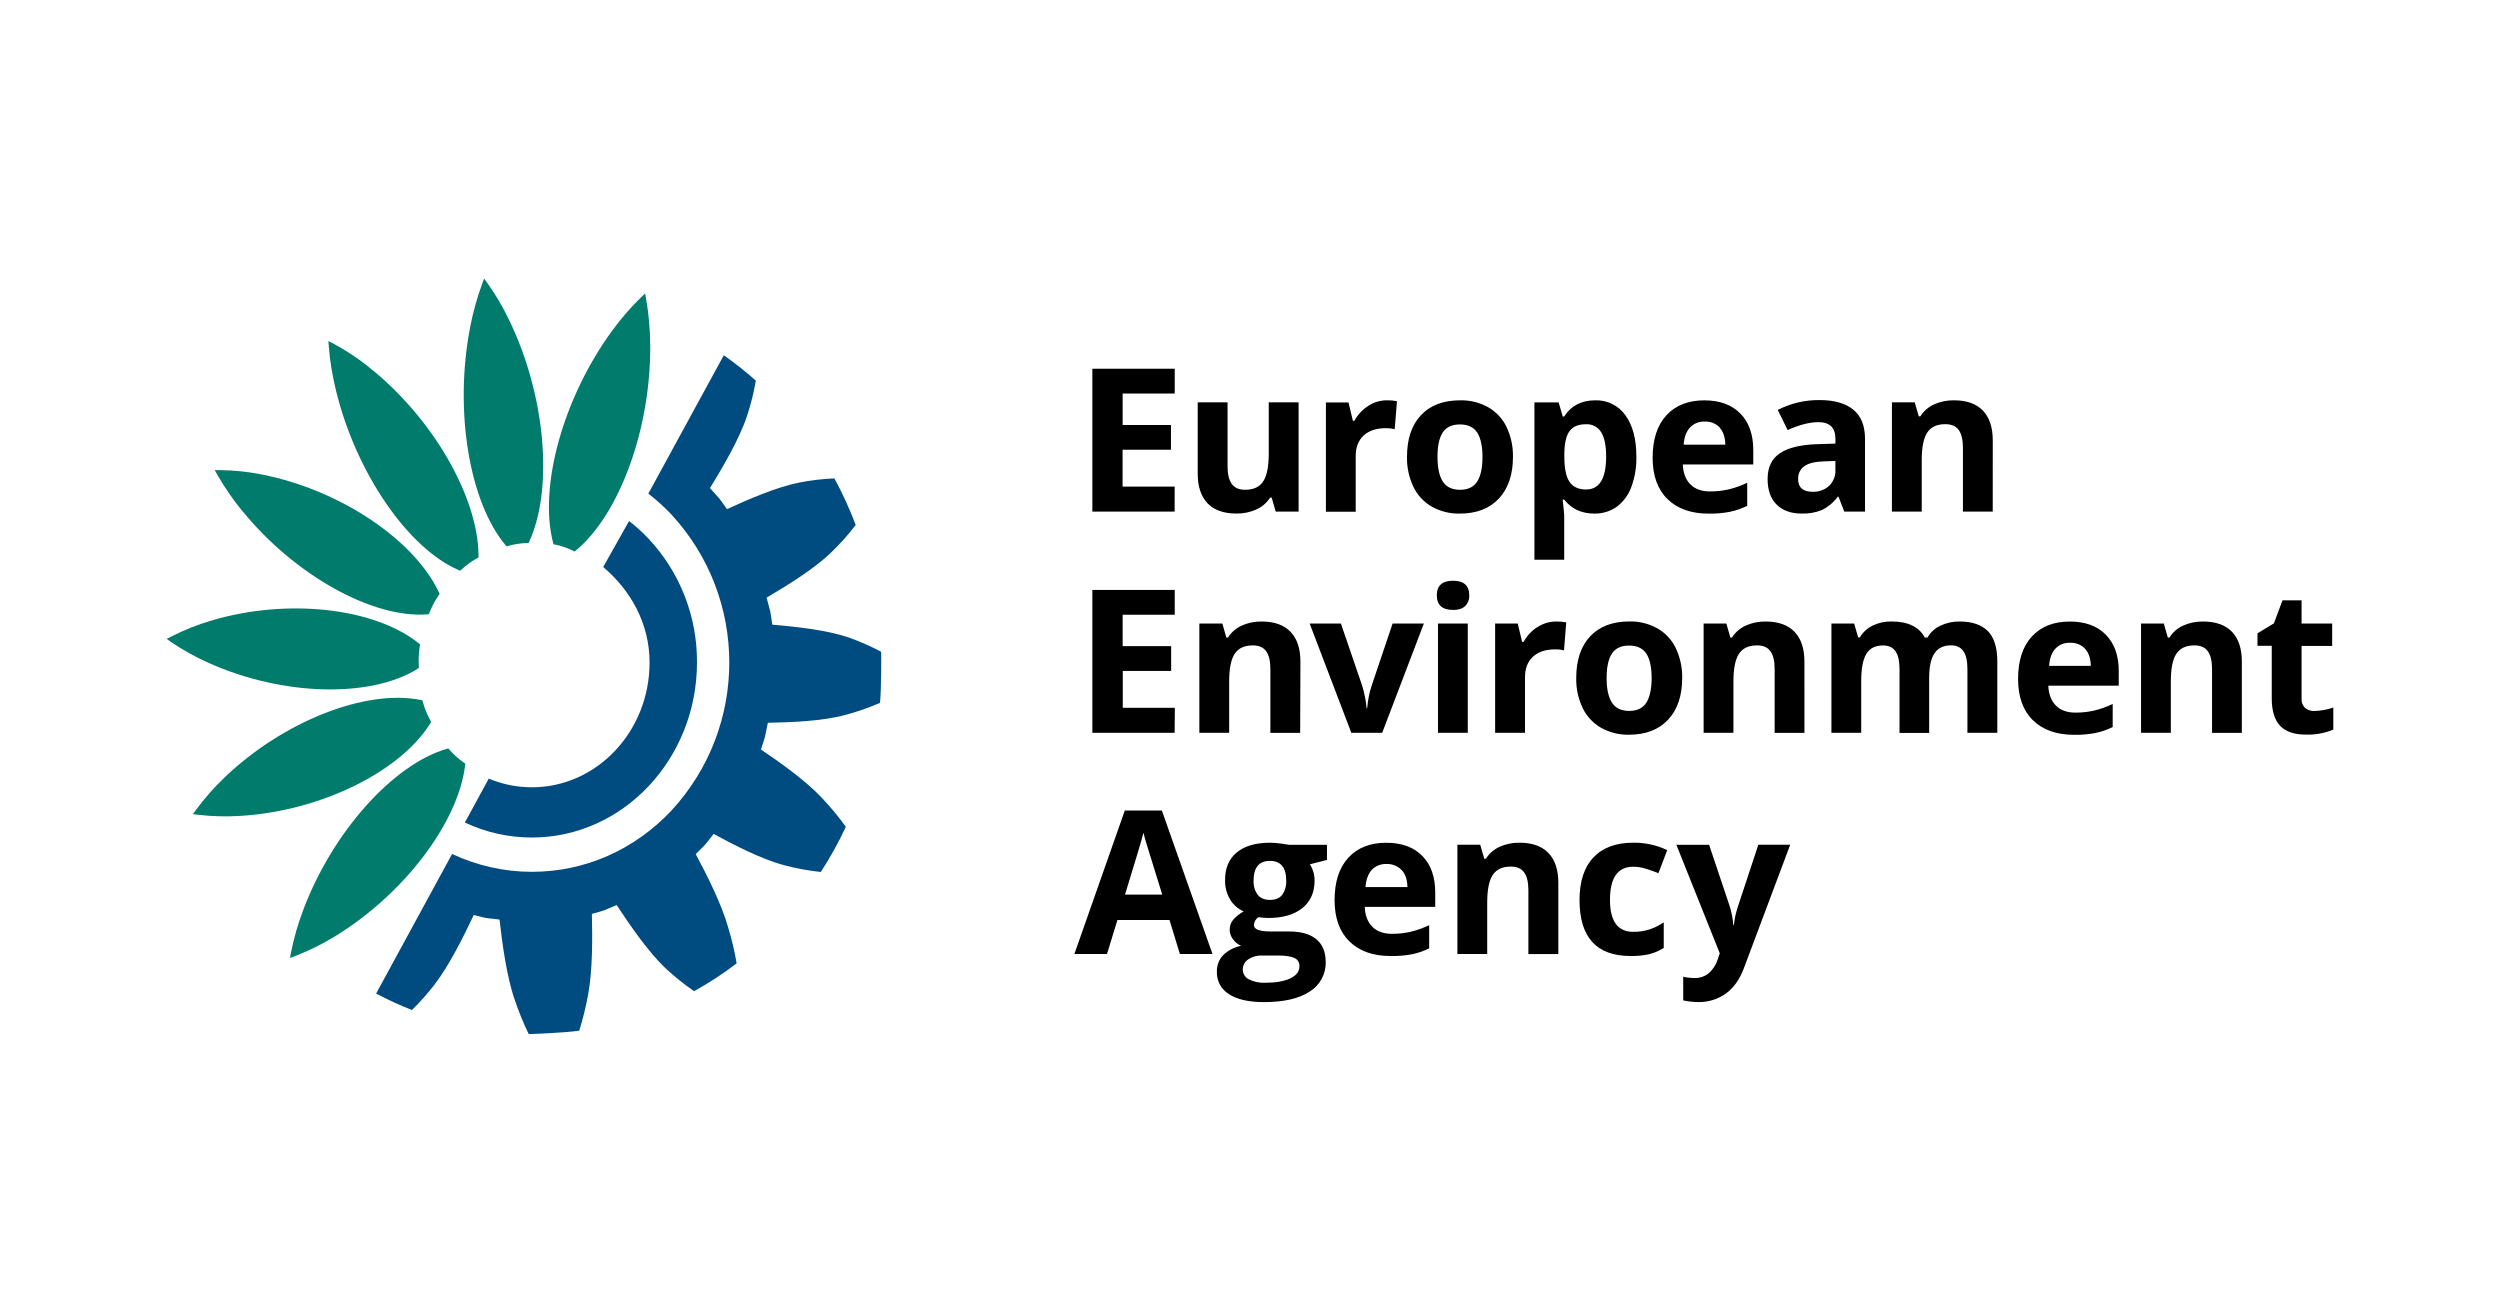
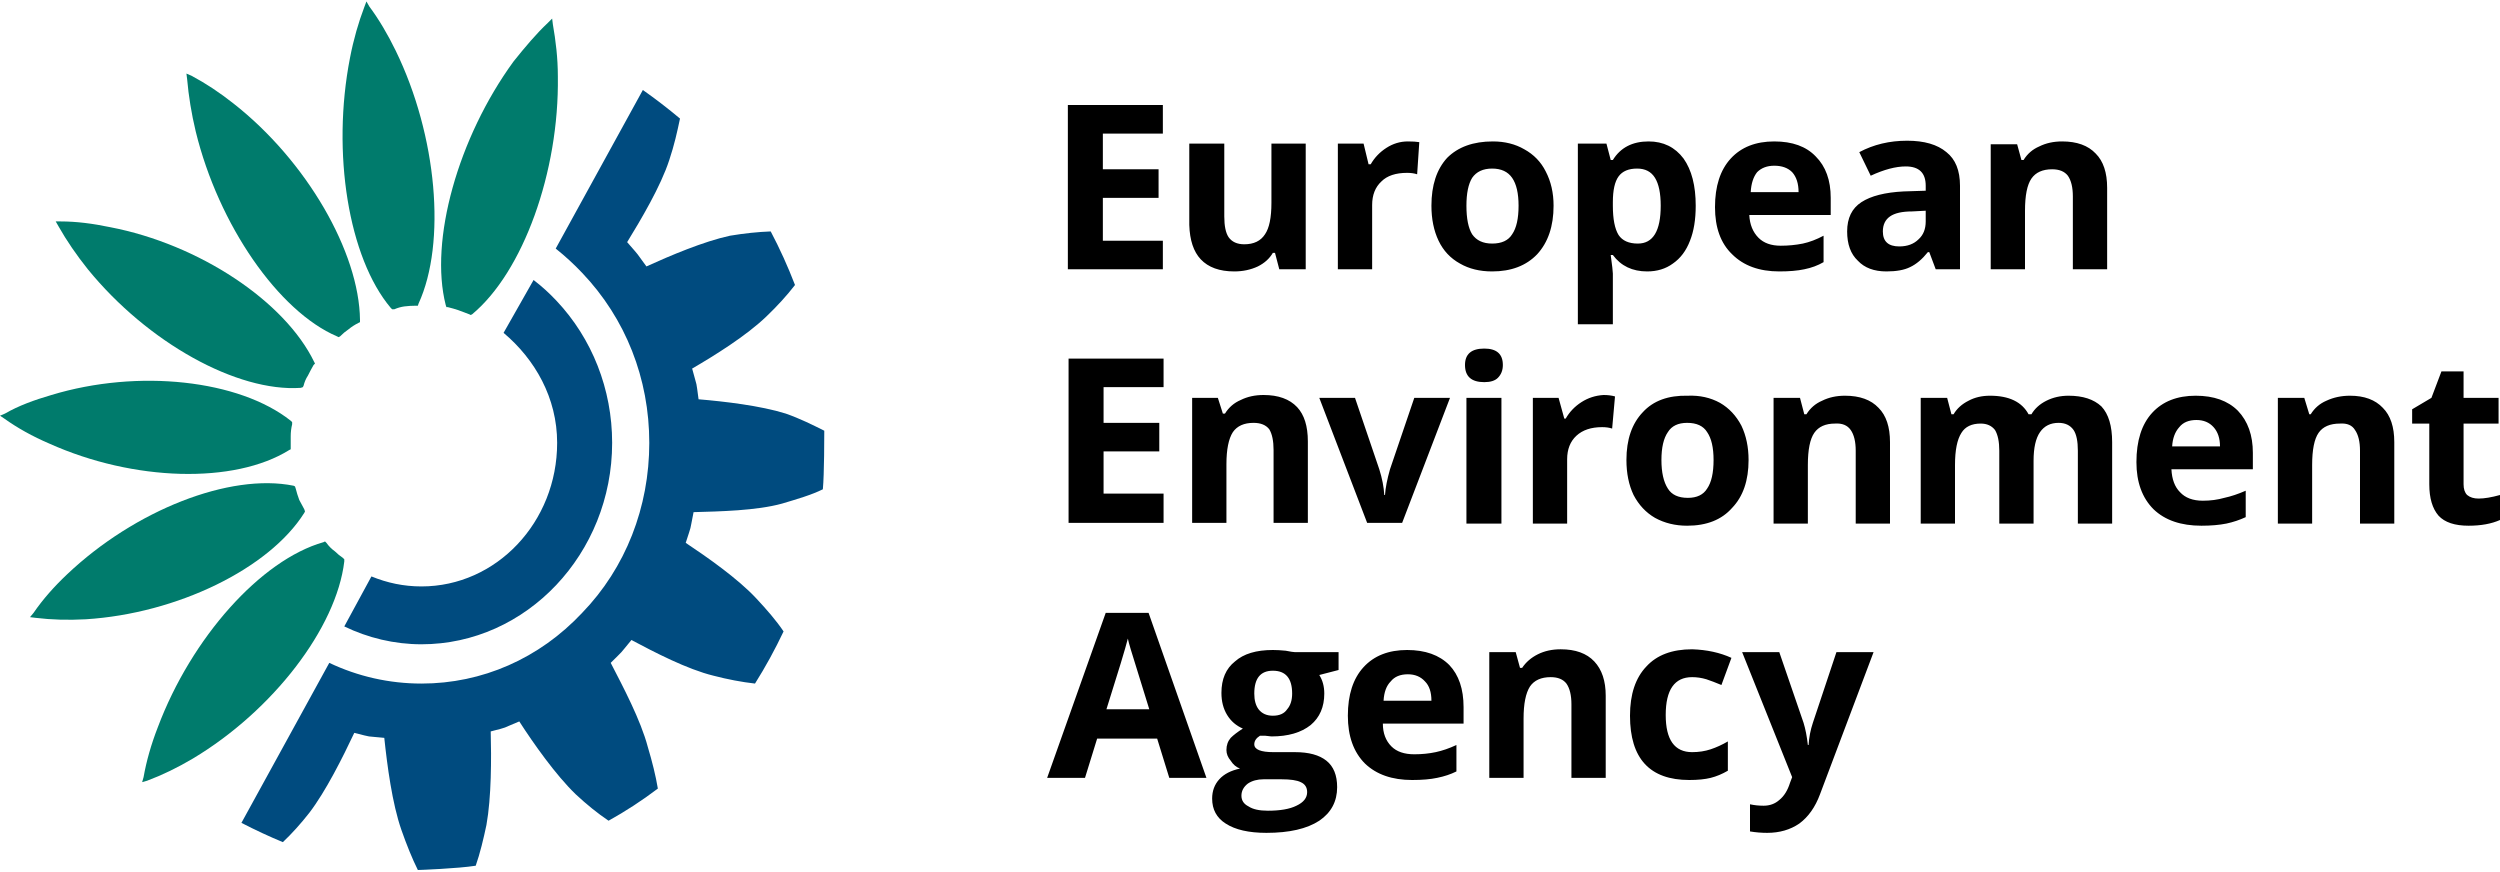
- <svg xmlns="http://www.w3.org/2000/svg" id="Layer_1" data-name="Layer 1" viewBox="0 0 1200 630">
-   <path d="M334.55,318a86,86,0,0,0-23.22-59.4,81.55,81.55,0,0,0-9.38-8.51l-12.42,22.07c13,11,22.26,26.88,22.26,45.84,0,33.08-25.3,59.9-56.5,59.9a53.44,53.44,0,0,1-20.68-4.17l-11.48,21.08a75.2,75.2,0,0,0,32.16,7.2c43.7,0,79.26-37.68,79.26-84" style="fill:#004b7f" />
-   <path d="M312.07,164.94a127.58,127.58,0,0,0-2-21.78l-.43-2.29L308,142.43a123.85,123.85,0,0,0-14.18,16.33c-23.42,32-35.34,74.73-28.35,101.69l.2.79.76.16a35.55,35.55,0,0,1,4.17,1.12,37.15,37.15,0,0,1,4.53,1.86l.69.34.59-.49c21.2-17.5,36.2-59.25,35.7-99.29" style="fill:#007b6c" />
-   <path d="M233.72,135.55l-1.34-1.85-.82,2.17a132.43,132.43,0,0,0-5.91,21.28c-7.67,39.64-.53,83.59,17,104.5l.51.62.75-.21a36.34,36.34,0,0,1,4.21-.95,37.4,37.4,0,0,1,4.83-.46l.77,0,.33-.72c11.7-25.6,7.75-70.08-9.4-105.76a121.11,121.11,0,0,0-10.91-18.6" style="fill:#007b6c" />
-   <path d="M177.16,176.26a113.48,113.48,0,0,0-17.54-11.55l-2-1,.18,2.33a132.57,132.57,0,0,0,3.58,21.86c9.65,39.15,34.39,75.22,58.81,85.76l.72.31.58-.54a36.05,36.05,0,0,1,3.38-2.82,37.78,37.78,0,0,1,4.16-2.68l.67-.37v-.81c-.19-28.45-22.28-66.49-52.55-90.45" style="fill:#007b6c" />
-   <path d="M116.56,245.53c25,30.59,62.21,51.35,88.52,49.36l.77-.06.29-.76A43,43,0,0,1,208,290a40.62,40.62,0,0,1,2.6-4.35L211,285l-.34-.72c-12-25.43-47.72-49.18-84.85-56.5a108.14,108.14,0,0,0-20.55-2.13h-2.2l1.13,2a128.28,128.28,0,0,0,12.34,17.93" style="fill:#007b6c" />
-   <path d="M200.37,321l.67-.41,0-.82c-.1-1.62-.11-3.11-.06-4.56a44,44,0,0,1,.52-5.12l.13-.79-.6-.49c-21.4-17.17-63.32-21.76-99.68-10.91A110.57,110.57,0,0,0,82,305.65l-2,1L81.85,308a118.39,118.39,0,0,0,18.55,10.3c35.16,15.73,77.21,16.89,100,2.77" style="fill:#007b6c" />
-   <path d="M206.54,347.22l.42-.69-.39-.7a42.43,42.43,0,0,1-1.95-4.06,45.31,45.31,0,0,1-1.67-4.84l-.21-.77L202,336c-26.35-5.37-65.86,10.16-93.95,36.93a119.56,119.56,0,0,0-14.11,16l-1.34,1.85,2.19.28a112.53,112.53,0,0,0,20.92.55c38.1-2.38,76.3-21.05,90.83-44.38" style="fill:#007b6c" />
-   <path d="M219.22,363.38a38.06,38.06,0,0,1-3.51-3.56l-.51-.59-.74.21c-25.88,7.54-54.83,40-68.85,77.17a126.36,126.36,0,0,0-6,20.95l-.44,2.29,2.08-.78a116.64,116.64,0,0,0,19-9.31c33.19-20,59.66-54.65,63-82.38l.1-.81-.64-.45a41,41,0,0,1-3.46-2.74" style="fill:#007b6c" />
-   <path d="M405.41,343.25a116.4,116.4,0,0,0,17-5.88c.65-6.36.6-22.7.55-24.52a116.9,116.9,0,0,0-16-7c-10.57-3.53-25.76-5.12-36.25-6-1.32-8.77-.43-4.11-2.75-13,9.35-5.47,22.66-13.61,30.91-21.59A117.57,117.57,0,0,0,410.74,252a180.54,180.54,0,0,0-10.23-22.37,110.19,110.19,0,0,0-16.9,2c-10.89,2.14-25,8.3-34.66,12.76-5.05-7.07-2.2-3.42-8.17-10.1,5.83-9.48,14-23.29,17.72-34.44a115.49,115.49,0,0,0,4.3-17.14,168.12,168.12,0,0,0-15.38-12.18L311.2,236.94A98,98,0,0,1,322.31,247a104.77,104.77,0,0,1,0,142.05c-17.89,19-41.69,29.42-67,29.42a89.84,89.84,0,0,1-38.3-8.57l-36.47,67a162.37,162.37,0,0,0,17.22,7.9,123.26,123.26,0,0,0,10.8-12.18c7-9.06,14.15-23.42,18.83-33.41,8.16,2,3.75,1.12,12.38,2.17,1.28,11.23,3.4,27.38,7.29,38.48a136.22,136.22,0,0,0,6.74,16.51c.5,0,16.79-.57,24.23-1.63a144.72,144.72,0,0,0,4.24-17.2c2.21-11.51,2.12-27.71,1.83-38.86,8.08-2.32,3.81-.89,11.89-4.26,6.11,9.28,15.13,22.49,23.47,30.35a120.59,120.59,0,0,0,13.7,11,167.45,167.45,0,0,0,20.43-13.35,137.35,137.35,0,0,0-4.07-17.24c-3.14-11.26-10.39-25.52-15.58-35.22,6.11-6.06,3-2.67,8.61-9.67,9.5,5.16,23.32,12.32,34.16,15.1A114.24,114.24,0,0,0,394,418.54a178.63,178.63,0,0,0,12-21.67,133.26,133.26,0,0,0-11.39-13.77c-7.77-8.38-20.48-17.35-29.37-23.34,2.72-8.4,1.44-3.84,3.33-12.83,10.69-.19,26.05-.74,36.86-3.68" style="fill:#004b7f" />
-   <path d="M825.48,457.56l-.84,2.57a15.19,15.19,0,0,1-4.43,7,10.22,10.22,0,0,1-6.64,2.32,24.35,24.35,0,0,1-5.63-.61v11.35a32.66,32.66,0,0,0,7.27.8,22,22,0,0,0,13.2-4.08q5.65-4.08,8.7-12.29l22.19-59.15H844L834.25,435a40.64,40.64,0,0,0-2,9.1H832a40.43,40.43,0,0,0-1.74-9.1l-9.89-29.51H804.65ZM791.6,458a23.09,23.09,0,0,0,7-3V442.73a27.6,27.6,0,0,1-7,3.45,25.35,25.35,0,0,1-7.65,1.1q-11.17,0-11.16-15.38,0-15.86,11.16-15.86a20.11,20.11,0,0,1,5.81.87c1.94.57,4,1.32,6.29,2.22l4.22-11.07a36.47,36.47,0,0,0-16.32-3.56q-12.43,0-19.1,7.06T758.17,432q0,26.88,24.49,26.88a39,39,0,0,0,8.94-.85M748,423.73q0-9.33-4.74-14.28t-13.88-4.95a22.45,22.45,0,0,0-9.55,1.95,15.1,15.1,0,0,0-6.59,5.74h-.8l-1.92-6.71H699.55v52.45h14.31V433.26q0-9.28,2.67-13.3t8.68-4c2.94,0,5.08.94,6.42,2.84s2,4.73,2,8.51v30.63H748ZM678,458a33.54,33.54,0,0,0,8-2.79V444.09a45.23,45.23,0,0,1-8.82,3.15,39.75,39.75,0,0,1-9,1q-6.09,0-9.48-3.42t-3.61-9.53h33.82v-6.94q0-11.18-6.19-17.5t-17.31-6.33q-11.62,0-18.22,7.19t-6.59,20.38q0,12.81,7.13,19.8t19.79,7A49.84,49.84,0,0,0,678,458m-5.2-40.39c1.79,1.92,2.71,4.66,2.77,8.19H655.44c.25-3.53,1.24-6.27,2.95-8.19a9.09,9.09,0,0,1,7.13-2.88,9.38,9.38,0,0,1,7.23,2.88m-63.16-4.38q7.78,0,7.79,9.48a11,11,0,0,1-1.87,6.75c-1.25,1.66-3.23,2.49-5.91,2.49s-4.63-.83-5.93-2.49a10.63,10.63,0,0,1-1.95-6.75q0-9.48,7.87-9.48m-10.44,47.26a11.19,11.19,0,0,1,6.59-1.85h7.42q5.39,0,8,1.12a4.07,4.07,0,0,1,2.57,4.08q0,3.66-4.36,5.77t-12.05,2.11a15.66,15.66,0,0,1-7.95-1.69,5.19,5.19,0,0,1-2.84-4.65,5.73,5.73,0,0,1,2.65-4.89m19.54-55c-.56-.12-1.85-.31-3.87-.58a40.14,40.14,0,0,0-5.24-.4q-10.37,0-16,4.69t-5.58,13.27a17.3,17.3,0,0,0,2.42,9.28,14.06,14.06,0,0,0,6.54,5.72,19.9,19.9,0,0,0-5,3.92,7.54,7.54,0,0,0-.1,9.52,9.53,9.53,0,0,0,3.84,3.08,16.85,16.85,0,0,0-8.68,4.55,11.23,11.23,0,0,0-2.95,7.93,12.12,12.12,0,0,0,5.79,10.71q5.79,3.82,16.77,3.83,14.36,0,22-5.06a16.15,16.15,0,0,0,7.67-14.26q0-7.17-4.53-10.89t-13.15-3.7h-8.92q-7.87,0-7.87-3.1a4.76,4.76,0,0,1,2.2-3.75l2.11.24,2.58.14q10.46,0,16.34-4.71T631,422.75a14.3,14.3,0,0,0-2.25-7.88l8.2-2.11v-7.27H618.69ZM540,429.41q7.32-23.68,8.87-29.69c.25,1.12.66,2.65,1.24,4.6s3.17,10.3,7.77,25.09Zm42,28.52-24.3-68.86H539.9l-24.2,68.86h15.66l5-16.32h25l5,16.32Z" />
-   <path d="M1106.47,339.84a5.59,5.59,0,0,1-1.71-4.51V310.05h14.68V299.31h-14.68V288.15h-9.15l-4.13,11.06L1083.6,304V310h6.84v25.28q0,8.69,3.92,13t12.5,4.33a32,32,0,0,0,13.13-2.39V339.63a31.12,31.12,0,0,1-9,1.64,6.63,6.63,0,0,1-4.52-1.43m-30.38-22.28q0-9.33-4.73-14.28t-13.89-4.95a22.4,22.4,0,0,0-9.54,1.95,15,15,0,0,0-6.59,5.74h-.79l-1.92-6.71H1027.7v52.45H1042V327.09q0-9.29,2.67-13.3t8.68-4c2.94,0,5.08.94,6.43,2.84s2,4.73,2,8.51v30.63h14.3v-34.2Zm-70,34.21a33.85,33.85,0,0,0,8-2.79V337.91a44.77,44.77,0,0,1-8.82,3.15,39.69,39.69,0,0,1-9,1q-6.09,0-9.47-3.42t-3.61-9.53h33.81v-6.94q0-11.17-6.19-17.5t-17.32-6.33q-11.62,0-18.22,7.2t-6.59,20.38q0,12.81,7.13,19.8t19.8,7a49.91,49.91,0,0,0,10.42-.92m-5.21-40.38c1.78,1.92,2.7,4.66,2.77,8.19H983.57c.24-3.53,1.23-6.27,2.95-8.19a9.07,9.07,0,0,1,7.13-2.88,9.31,9.31,0,0,1,7.23,2.88M926,325.44q0-8.16,2.6-11.92t7.86-3.75c2.72,0,4.71.94,6,2.84s1.9,4.73,1.9,8.51v30.63h14.35V317.56q0-10.08-4.57-14.66t-13.49-4.57a20.62,20.62,0,0,0-9.26,2,14.05,14.05,0,0,0-6.21,5.67h-1.27q-4.17-7.69-15.95-7.69a19.82,19.82,0,0,0-9.15,2,14.59,14.59,0,0,0-6.1,5.65h-.79L890,299.31H879.08v52.45h14.3V327.09q0-9.24,2.49-13.27t8-4c2.72,0,4.71.94,6,2.84s1.9,4.73,1.9,8.51v30.63H926V325.44Zm-59.88-7.88q0-9.33-4.73-14.28t-13.89-4.95a22.48,22.48,0,0,0-9.55,1.95,15.1,15.1,0,0,0-6.59,5.74h-.79l-1.92-6.71H817.74v52.45h14.31V327.09q0-9.29,2.67-13.3t8.68-4c2.94,0,5.08.94,6.43,2.84s2,4.73,2,8.51v30.63h14.3ZM804.34,311a21.93,21.93,0,0,0-8.87-9.43,26.47,26.47,0,0,0-13.32-3.28q-12.15,0-18.85,7.13t-6.71,20a31.87,31.87,0,0,0,3.1,14.45,22,22,0,0,0,8.87,9.5,26.32,26.32,0,0,0,13.32,3.3q12.06,0,18.81-7.22t6.76-20a31.9,31.9,0,0,0-3.11-14.4m-30.64,2.69c1.69-2.57,4.44-3.87,8.25-3.87s6.62,1.3,8.3,3.9,2.53,6.49,2.53,11.68-.84,9.15-2.51,11.79-4.41,4-8.23,4-6.62-1.32-8.32-4-2.55-6.59-2.55-11.77.85-9.13,2.53-11.71M737.91,301a19.75,19.75,0,0,0-6.59,7.11h-.7l-2.11-8.83H717.67v52.45H732V325.06q0-6.33,3.83-9.85t10.67-3.52a16.55,16.55,0,0,1,4.22.47l1.08-13.42a22.55,22.55,0,0,0-4.83-.42,16.41,16.41,0,0,0-9,2.7m-33.44-1.71h-14.3v52.45h14.3Zm-7.13-6.52c2.6,0,4.54-.62,5.84-1.85a6.82,6.82,0,0,0,2-5.19q0-7-7.78-7t-7.79,7q0,7,7.78,7m-34,59,20-52.45h-15l-10.08,29.88a47,47,0,0,0-2.12,10.74h-.28a53.51,53.51,0,0,0-2.11-10.74L643.64,299.3h-15l20,52.45Zm-39.25-34.19q0-9.33-4.73-14.28t-13.88-4.95a22.42,22.42,0,0,0-9.55,1.95,15,15,0,0,0-6.59,5.74h-.8l-1.92-6.71H575.69v52.45H590V327.09q0-9.29,2.67-13.3t8.68-4c2.94,0,5.09.94,6.43,2.84s2,4.73,2,8.51v30.63h14.3Zm-60.27,22.18h-25V322.05h23.22V310.14H538.87V295.08h25V283.16H524.33v68.58h39.49Z" />
-   <path d="M956.53,211.38q0-9.33-4.73-14.28t-13.89-4.95a22.48,22.48,0,0,0-9.55,1.95,15.1,15.1,0,0,0-6.59,5.74H921l-1.92-6.71H908.12v52.45h14.31V220.9q0-9.28,2.67-13.3t8.68-4c2.94,0,5.08.94,6.43,2.84s2,4.73,2,8.51v30.63h14.3ZM881,225.59a10,10,0,0,1-3,7.6,11,11,0,0,1-7.95,2.86q-6.95,0-6.94-6.05a7.08,7.08,0,0,1,3.05-6.29q3-2.07,9.29-2.25l5.54-.19v4.32Zm14.21,20V210.63q0-9.39-5.63-14t-16.18-4.59a42.75,42.75,0,0,0-20.08,4.73l4.74,9.66q8.49-3.8,14.78-3.8,8.16,0,8.16,8v2.3l-9.1.29q-11.77.42-17.61,4.38t-5.84,12.31q0,8,4.34,12.29t11.89,4.31a24.07,24.07,0,0,0,10-1.76,21.16,21.16,0,0,0,7.44-6.31h.37l2.77,7.13h10Zm-64.55,0a33.85,33.85,0,0,0,8-2.79V231.74a44.77,44.77,0,0,1-8.82,3.15,39.69,39.69,0,0,1-9,1q-6.09,0-9.47-3.42t-3.62-9.53h33.82V216q0-11.17-6.19-17.5t-17.31-6.33q-11.62,0-18.22,7.2t-6.59,20.38q0,12.81,7.13,19.8t19.8,7a51.27,51.27,0,0,0,10.41-.92m-5.21-40.39c1.78,1.92,2.7,4.66,2.76,8.19H808.16c.25-3.53,1.24-6.27,3-8.19a9.07,9.07,0,0,1,7.13-2.88,9.38,9.38,0,0,1,7.23,2.88m-56.94,2.25q2.37,3.87,2.37,11.61,0,15.85-9.61,15.86-5.44,0-7.95-3.65t-2.51-12.1v-1.55q.09-7.5,2.53-10.76t7.74-3.26a8,8,0,0,1,7.43,3.85M776,243.28a20.56,20.56,0,0,0,7-9.43,39.39,39.39,0,0,0,2.46-14.58q0-12.77-5.26-19.94a17,17,0,0,0-14.54-7.17q-9.86,0-14.87,7.78h-.66l-2-6.8H736.52v75.52h14.3V247.41c0-.69-.25-3.23-.75-7.6h.75q5.25,6.72,14.5,6.71a18.1,18.1,0,0,0,10.7-3.24m-52.9-38.42a21.93,21.93,0,0,0-8.87-9.43,26.41,26.41,0,0,0-13.32-3.28q-12.15,0-18.86,7.13t-6.71,20a32,32,0,0,0,3.1,14.45,22.05,22.05,0,0,0,8.87,9.5,26.35,26.35,0,0,0,13.32,3.3q12.06,0,18.81-7.22t6.76-20a31.82,31.82,0,0,0-3.1-14.4m-30.63,2.69c1.69-2.57,4.44-3.87,8.26-3.87s6.61,1.3,8.3,3.9,2.54,6.49,2.54,11.68-.84,9.15-2.51,11.79-4.42,4-8.23,4-6.62-1.32-8.33-4S690,224.44,690,219.26s.83-9.12,2.52-11.71m-35.8-12.7A19.67,19.67,0,0,0,650.1,202h-.71l-2.11-8.83H636.44v52.45h14.3V218.89q0-6.33,3.83-9.85t10.67-3.52a16.44,16.44,0,0,1,4.22.47l1.08-13.42a22.49,22.49,0,0,0-4.83-.42,16.24,16.24,0,0,0-9,2.7m-33.38,50.72V193.12H609v24.67q0,9.28-2.67,13.3t-8.68,4q-4.41,0-6.42-2.83c-1.34-1.9-2-4.73-2-8.52V193.12H574.9v34.2q0,9.28,4.69,14.23t13.93,4.95a22.27,22.27,0,0,0,9.62-2,15.09,15.09,0,0,0,6.52-5.65h.75l1.92,6.71h11Zm-59.49-12h-25V215.88h23.22V204H538.87V188.91h25V177H524.33v68.58h39.49Z" />
+ <svg xmlns="http://www.w3.org/2000/svg" version="1.2" viewBox="0 0 350 122" width="350" height="122">
+   <style>tspan{white-space:pre}.a{fill:#004b7f}.b{fill:#007b6c}</style>
+   <path class="a" d="m59 90.2c-3.8 0-7.5-0.9-10.8-2.5l3.8-7c2.2 0.9 4.5 1.4 7 1.4 10.5 0 19-9 19-20.1 0-6.3-3.1-11.7-7.5-15.4l4.2-7.4q1.7 1.3 3.2 2.9c5 5.3 7.8 12.4 7.8 19.9 0 15.5-12 28.2-26.7 28.2z" />
+   <path class="b" d="m66.1 44l-0.2 0.1-0.2-0.1q-0.8-0.3-1.6-0.6-0.6-0.2-1.4-0.4h-0.2l-0.1-0.3c-2.3-9 1.7-23.4 9.5-34.1 1.6-2 3.2-3.9 4.8-5.4l0.6-0.6 0.1 0.8c0.4 2.3 0.7 4.7 0.7 7.3 0.2 13.4-4.9 27.4-12 33.3z" />
+   <path class="b" d="m55.4 7.1c5.8 11.9 7.1 26.9 3.2 35.4l-0.1 0.3h-0.3q-0.8 0-1.6 0.1-0.7 0.1-1.4 0.4h-0.3l-0.2-0.2c-5.9-7-8.3-21.7-5.7-35 0.5-2.6 1.2-5 2-7.1l0.3-0.8 0.4 0.7q2 2.7 3.7 6.2z" />
+   <path class="b" d="m50.4 44.8v0.3l-0.2 0.1q-0.8 0.4-1.4 0.9-0.6 0.4-1.2 1l-0.2 0.1-0.2-0.1c-8.2-3.5-16.6-15.6-19.8-28.7-0.6-2.5-1-5-1.2-7.3l-0.1-0.8 0.7 0.3q3 1.6 5.9 3.9c10.2 8 17.6 20.8 17.7 30.3z" />
+   <path class="b" d="m8.2 31.7l-0.4-0.7h0.7c2.2 0 4.5 0.3 6.9 0.8 12.5 2.4 24.5 10.4 28.6 18.9l0.1 0.2-0.2 0.2q-0.4 0.7-0.8 1.5-0.4 0.6-0.6 1.4l-0.1 0.2-0.3 0.1c-8.9 0.6-21.4-6.3-29.8-16.6q-2.4-3-4.1-6z" />
+   <path class="b" d="m6.9 62.1q-3.5-1.5-6.3-3.5l-0.6-0.4 0.7-0.3c1.9-1.1 4.1-1.9 6.5-2.6 12.2-3.7 26.3-2.1 33.5 3.6l0.2 0.2v0.3q-0.2 0.8-0.2 1.7 0 0.7 0 1.5v0.3l-0.2 0.1c-7.7 4.8-21.8 4.4-33.6-0.9z" />
+   <path class="b" d="m12 86.7q-3.7 0.2-7-0.2l-0.8-0.1 0.5-0.6c1.3-1.9 2.9-3.7 4.7-5.4 9.5-9 22.8-14.2 31.7-12.4l0.2 0.1 0.1 0.3q0.2 0.8 0.5 1.6 0.3 0.6 0.7 1.3l0.1 0.3-0.1 0.2c-4.9 7.8-17.8 14.1-30.6 14.9z" />
+   <path class="b" d="m48 78.1l0.2 0.2v0.3c-1.1 9.3-10 20.9-21.2 27.6q-3.2 1.9-6.4 3.1l-0.7 0.2 0.2-0.7q0.6-3.4 2-7c4.7-12.5 14.4-23.4 23.2-25.9l0.2-0.1 0.2 0.2q0.5 0.7 1.2 1.2 0.5 0.5 1.1 0.9z" />
+   <path class="a" d="m97.1 71.7c-0.6 3-0.2 1.5-1.1 4.3 3 2 7.3 5 9.9 7.8 1.4 1.5 2.8 3.1 3.8 4.6q-1.8 3.8-4 7.3c-1.8-0.2-3.9-0.6-5.8-1.1-3.7-0.9-8.3-3.3-11.5-5-1.9 2.3-0.9 1.2-2.9 3.2 1.7 3.3 4.2 8 5.2 11.8 0.6 2 1.1 4 1.4 5.8q-3.3 2.5-6.9 4.5c-1.5-1-3.1-2.3-4.6-3.7-2.8-2.7-5.9-7.1-7.9-10.2-2.7 1.1-1.3 0.7-4 1.4 0.1 3.8 0.1 9.2-0.6 13.1-0.4 1.9-0.9 4-1.5 5.7-2.5 0.4-7.9 0.6-8.1 0.6-0.8-1.6-1.6-3.6-2.3-5.6-1.3-3.7-2-9.1-2.4-12.9-2.9-0.3-1.4 0-4.2-0.7-1.6 3.4-4 8.2-6.3 11.2q-1.8 2.3-3.7 4.1-2.9-1.2-5.8-2.7l12.3-22.4c4 1.9 8.4 2.9 12.9 2.9 8.5 0 16.5-3.5 22.5-9.9 6.1-6.3 9.4-14.8 9.4-23.8 0-9-3.3-17.4-9.4-23.8q-1.7-1.8-3.7-3.4l12.2-22.2q2.7 1.9 5.2 4c-0.4 1.9-0.8 3.7-1.5 5.8-1.2 3.7-4 8.4-5.9 11.5 2 2.3 1 1.1 2.7 3.4 3.3-1.5 8-3.5 11.7-4.3q3-0.5 5.7-0.6 1.9 3.6 3.4 7.5-1.7 2.2-4 4.4c-2.8 2.7-7.3 5.5-10.4 7.3 0.8 3 0.5 1.4 0.9 4.3 3.6 0.3 8.7 0.9 12.2 2 2 0.7 3.8 1.6 5.4 2.4 0 0.6 0 6.1-0.2 8.2-1.6 0.8-3.7 1.4-5.7 2-3.6 1-8.8 1.1-12.4 1.2z" />
+   <path fill-rule="evenodd" d="m243.9 91.3h5.2l3.4 9.9q0.4 1.3 0.6 3.1h0.1q0.1-1.6 0.6-3.1l3.3-9.9h5.2l-7.5 19.9q-1 2.7-2.9 4.1-1.9 1.3-4.5 1.3-1.2 0-2.4-0.2v-3.8q0.9 0.2 1.9 0.2 1.3 0 2.2-0.8 1-0.8 1.5-2.4l0.3-0.8zm-7.4 17.9q-8.3 0-8.3-9 0-4.5 2.3-6.9 2.2-2.4 6.4-2.4 3.1 0.1 5.5 1.2l-1.4 3.8q-1.2-0.5-2.1-0.8-1-0.3-2-0.3-3.7 0-3.7 5.3 0 5.2 3.7 5.2 1.4 0 2.6-0.4 1.2-0.4 2.4-1.1v4.1q-1.2 0.7-2.4 1-1.2 0.3-3 0.3zm-11.7-0.3h-4.8v-10.3q0-1.9-0.7-2.9-0.7-0.9-2.2-0.9-2 0-2.9 1.3-0.9 1.4-0.9 4.5v8.3h-4.8v-17.6h3.7l0.6 2.2h0.3q0.8-1.2 2.2-1.9 1.4-0.7 3.2-0.7 3.1 0 4.7 1.7 1.6 1.7 1.6 4.8zm-27.1 0.3q-4.2 0-6.6-2.3-2.4-2.4-2.4-6.7 0-4.4 2.2-6.8 2.2-2.4 6.1-2.4 3.8 0 5.9 2.1 2 2.1 2 5.9v2.3h-11.3q0 2 1.2 3.2 1.1 1.1 3.2 1.1 1.6 0 3-0.3 1.4-0.3 2.9-1v3.7q-1.2 0.6-2.7 0.9-1.4 0.3-3.5 0.3zm-0.6-14.8q-1.6 0-2.4 1-0.9 0.9-1 2.7h6.7q0-1.8-0.9-2.7-0.9-1-2.4-1zm-15.8-3.1h6.1v2.5l-2.7 0.7q0.7 1.1 0.7 2.6 0 2.8-1.9 4.4-2 1.6-5.5 1.6l-0.9-0.1h-0.7q-0.8 0.5-0.8 1.2 0 1.1 2.7 1.1h3q2.9 0 4.4 1.2 1.5 1.2 1.5 3.7 0 3-2.5 4.7-2.6 1.7-7.4 1.7-3.7 0-5.7-1.3-1.9-1.2-1.9-3.5 0-1.6 1-2.7 1-1.1 2.9-1.5-0.8-0.3-1.3-1.1-0.6-0.7-0.6-1.5 0-1 0.6-1.7 0.6-0.6 1.7-1.3-1.4-0.6-2.2-1.9-0.8-1.3-0.8-3.1 0-2.9 1.9-4.4 1.8-1.6 5.3-1.6 0.8 0 1.8 0.1 1 0.2 1.3 0.2zm-7.5 20.1q0 1 1 1.5 0.9 0.6 2.7 0.6 2.6 0 4-0.7 1.5-0.7 1.5-1.9 0-1-0.9-1.4-0.8-0.4-2.7-0.4h-2.5q-1.3 0-2.2 0.6-0.9 0.7-0.9 1.7zm1.8-14.3q0 1.4 0.6 2.2 0.7 0.9 2 0.9 1.4 0 2-0.9 0.7-0.8 0.7-2.2 0-3.2-2.7-3.2-2.6 0-2.6 3.2zm-11.9 11.8l-1.7-5.5h-8.4l-1.7 5.5h-5.3l8.2-23.1h6l8.1 23.1zm-2.8-9.6q-2.3-7.4-2.6-8.4-0.3-1-0.4-1.5-0.5 2-3 9.9z" />
+   <path fill-rule="evenodd" d="m347 69.8q1.2 0 3-0.5v3.5q-1.8 0.8-4.4 0.8-2.9 0-4.2-1.4-1.3-1.5-1.3-4.4v-8.5h-2.4v-2l2.7-1.6 1.4-3.7h3.1v3.7h4.9v3.6h-4.9v8.5q0 1 0.5 1.5 0.6 0.5 1.6 0.5zm-11.8-7.9v11.4h-4.8v-10.2q0-1.9-0.7-2.9-0.6-1-2.1-0.9-2.1 0-3 1.3-0.9 1.3-0.9 4.5v8.2h-4.8v-17.6h3.7l0.7 2.3h0.2q0.8-1.3 2.2-1.9 1.5-0.7 3.3-0.7 3 0 4.6 1.7 1.6 1.6 1.6 4.8zm-27 11.7q-4.3 0-6.7-2.3-2.4-2.4-2.4-6.6 0-4.5 2.2-6.9 2.2-2.4 6.1-2.4 3.8 0 5.9 2.1 2.1 2.2 2.1 5.9v2.3h-11.4q0.1 2.1 1.2 3.2 1.1 1.2 3.2 1.2 1.6 0 3-0.4 1.4-0.3 3-1v3.7q-1.3 0.6-2.7 0.9-1.5 0.3-3.5 0.3zm-0.7-14.8q-1.6 0-2.4 1-0.9 1-1 2.7h6.7q0-1.7-0.9-2.7-0.9-1-2.4-1zm-22.8 5.7v8.8h-4.8v-10.2q0-1.9-0.6-2.9-0.7-0.9-2-0.9-1.9 0-2.7 1.3-0.9 1.4-0.9 4.5v8.2h-4.8v-17.6h3.7l0.6 2.3h0.3q0.7-1.2 2.1-1.9 1.3-0.7 3-0.7 4 0 5.4 2.6h0.4q0.7-1.2 2.1-1.9 1.4-0.7 3.1-0.7 3 0 4.6 1.5 1.5 1.6 1.5 5v11.4h-4.8v-10.2q0-2-0.6-2.9-0.7-1-2.1-1-1.7 0-2.6 1.3-0.9 1.3-0.9 4zm-20.1 8.8h-4.8v-10.2q0-1.9-0.7-2.9-0.7-1-2.2-0.9-2 0-2.9 1.3-0.9 1.3-0.9 4.5v8.2h-4.8v-17.6h3.7l0.6 2.3h0.3q0.8-1.3 2.2-1.9 1.4-0.7 3.2-0.7 3.1 0 4.7 1.7 1.6 1.6 1.6 4.8zm-19.8-8.9q0 4.3-2.3 6.7-2.2 2.5-6.3 2.5-2.5 0-4.5-1.1-1.9-1.1-3-3.2-1-2.1-1-4.9 0-4.3 2.3-6.7 2.2-2.4 6.3-2.3 2.5-0.1 4.5 1 1.9 1.1 3 3.2 1 2.1 1 4.8zm-12.2 0q0 2.6 0.9 4 0.8 1.3 2.8 1.3 1.9 0 2.7-1.3 0.9-1.3 0.9-4 0-2.6-0.9-3.9-0.8-1.3-2.8-1.3-1.9 0-2.7 1.3-0.9 1.3-0.9 3.9zm-8.1-9.1q0.9 0 1.6 0.2l-0.4 4.5q-0.6-0.2-1.4-0.2-2.3 0-3.6 1.2-1.3 1.2-1.3 3.3v9h-4.8v-17.6h3.6l0.8 2.9h0.2q0.8-1.4 2.2-2.3 1.4-0.9 3.1-1zm-19.2 0.4h4.9v17.6h-4.9zm-0.2-4.6q0-2.3 2.7-2.3 2.6 0 2.6 2.3 0 1.1-0.7 1.8-0.6 0.6-1.9 0.6-2.7 0-2.7-2.4zm-13.7 22.1l-6.7-17.5h5l3.4 10q0.6 1.9 0.7 3.6h0.1q0.1-1.5 0.7-3.6l3.4-10h5l-6.7 17.5zm-8.3 0h-4.8v-10.2q0-1.9-0.6-2.9-0.7-0.9-2.2-0.9-2 0-2.9 1.3-0.9 1.4-0.9 4.5v8.2h-4.8v-17.5h3.6l0.7 2.2h0.3q0.8-1.3 2.2-1.9 1.4-0.7 3.2-0.7 3.1 0 4.7 1.7 1.5 1.6 1.5 4.8zm-20.2 0h-13.3v-23h13.3v4h-8.4v5h7.8v4h-7.8v5.9h8.4z" />
+   <path fill-rule="evenodd" d="m295 37.7h-4.8v-10.2q0-1.9-0.7-2.9-0.7-0.9-2.2-0.9-2 0-2.9 1.3-0.9 1.3-0.9 4.5v8.2h-4.8v-17.5h3.7l0.6 2.2h0.3q0.8-1.3 2.2-1.9 1.4-0.7 3.2-0.7 3.1 0 4.7 1.7 1.6 1.6 1.6 4.8zm-20.6 0h-3.4l-0.9-2.4h-0.2q-1.2 1.5-2.5 2.1-1.2 0.6-3.3 0.6-2.6 0-4-1.5-1.5-1.4-1.5-4.1 0-2.8 2-4.1 2-1.3 5.9-1.5l3.1-0.1v-0.7q0-2.7-2.8-2.7-2.1 0-4.9 1.3l-1.6-3.3q3-1.6 6.7-1.6 3.6 0 5.5 1.6 1.9 1.5 1.9 4.7zm-4.8-6.7v-1.5l-1.9 0.1q-2.1 0-3.1 0.7-1 0.7-1 2.1 0 2.1 2.3 2.1 1.7 0 2.7-1 1-0.9 1-2.5zm-20.5 7q-4.2 0-6.6-2.4-2.4-2.3-2.4-6.6 0-4.4 2.2-6.8 2.2-2.4 6.1-2.4 3.8 0 5.8 2.1 2.1 2.1 2.1 5.8v2.4h-11.4q0.1 2 1.3 3.2 1.1 1.1 3.1 1.1 1.6 0 3.1-0.3 1.4-0.3 2.9-1.1v3.7q-1.2 0.7-2.7 1-1.4 0.3-3.5 0.3zm-0.7-14.8q-1.5 0-2.4 0.9-0.8 1-0.9 2.8h6.7q0-1.8-0.9-2.8-0.9-0.9-2.5-0.9zm-17.8 14.8q-3.1 0-4.8-2.3h-0.3q0.3 2.2 0.3 2.6v7.1h-4.9v-25.3h4l0.6 2.3h0.3q1.6-2.6 5-2.6 3.1 0 4.9 2.4 1.7 2.4 1.7 6.6 0 2.9-0.8 4.9-0.8 2.1-2.4 3.2-1.5 1.1-3.6 1.1zm-1.4-14.4q-1.8 0-2.6 1.1-0.8 1.1-0.8 3.6v0.5q0 2.8 0.8 4.1 0.8 1.2 2.7 1.2 3.2 0 3.2-5.3 0-2.6-0.8-3.9-0.8-1.3-2.5-1.3zm-11.7 5.2q0 4.3-2.3 6.8-2.3 2.4-6.3 2.4-2.6 0-4.5-1.1-2-1.1-3-3.2-1-2.1-1-4.9 0-4.3 2.2-6.7 2.3-2.3 6.4-2.3 2.5 0 4.4 1.1 2 1.1 3 3.1 1.1 2.1 1.1 4.8zm-12.2 0q0 2.7 0.8 4 0.9 1.3 2.8 1.3 2 0 2.8-1.3 0.9-1.3 0.9-4 0-2.6-0.9-3.9-0.9-1.3-2.8-1.3-1.9 0-2.8 1.3-0.8 1.3-0.8 3.9zm-8.2-9q1 0 1.6 0.1l-0.3 4.5q-0.6-0.2-1.4-0.2-2.4 0-3.6 1.2-1.3 1.2-1.3 3.3v9h-4.8v-17.6h3.6l0.7 2.9h0.3q0.8-1.4 2.2-2.3 1.4-0.9 3-0.9zm-14.3 17.9h-3.7l-0.6-2.3h-0.3q-0.7 1.2-2.1 1.9-1.5 0.7-3.3 0.7-3.1 0-4.7-1.7-1.5-1.6-1.6-4.8v-11.4h4.9v10.2q0 2 0.6 2.9 0.7 1 2.2 1 2 0 2.9-1.4 0.9-1.3 0.9-4.4v-8.3h4.8zm-20 0h-13.3v-23h13.3v4h-8.4v5h7.8v4h-7.8v6h8.4z" />
</svg>
